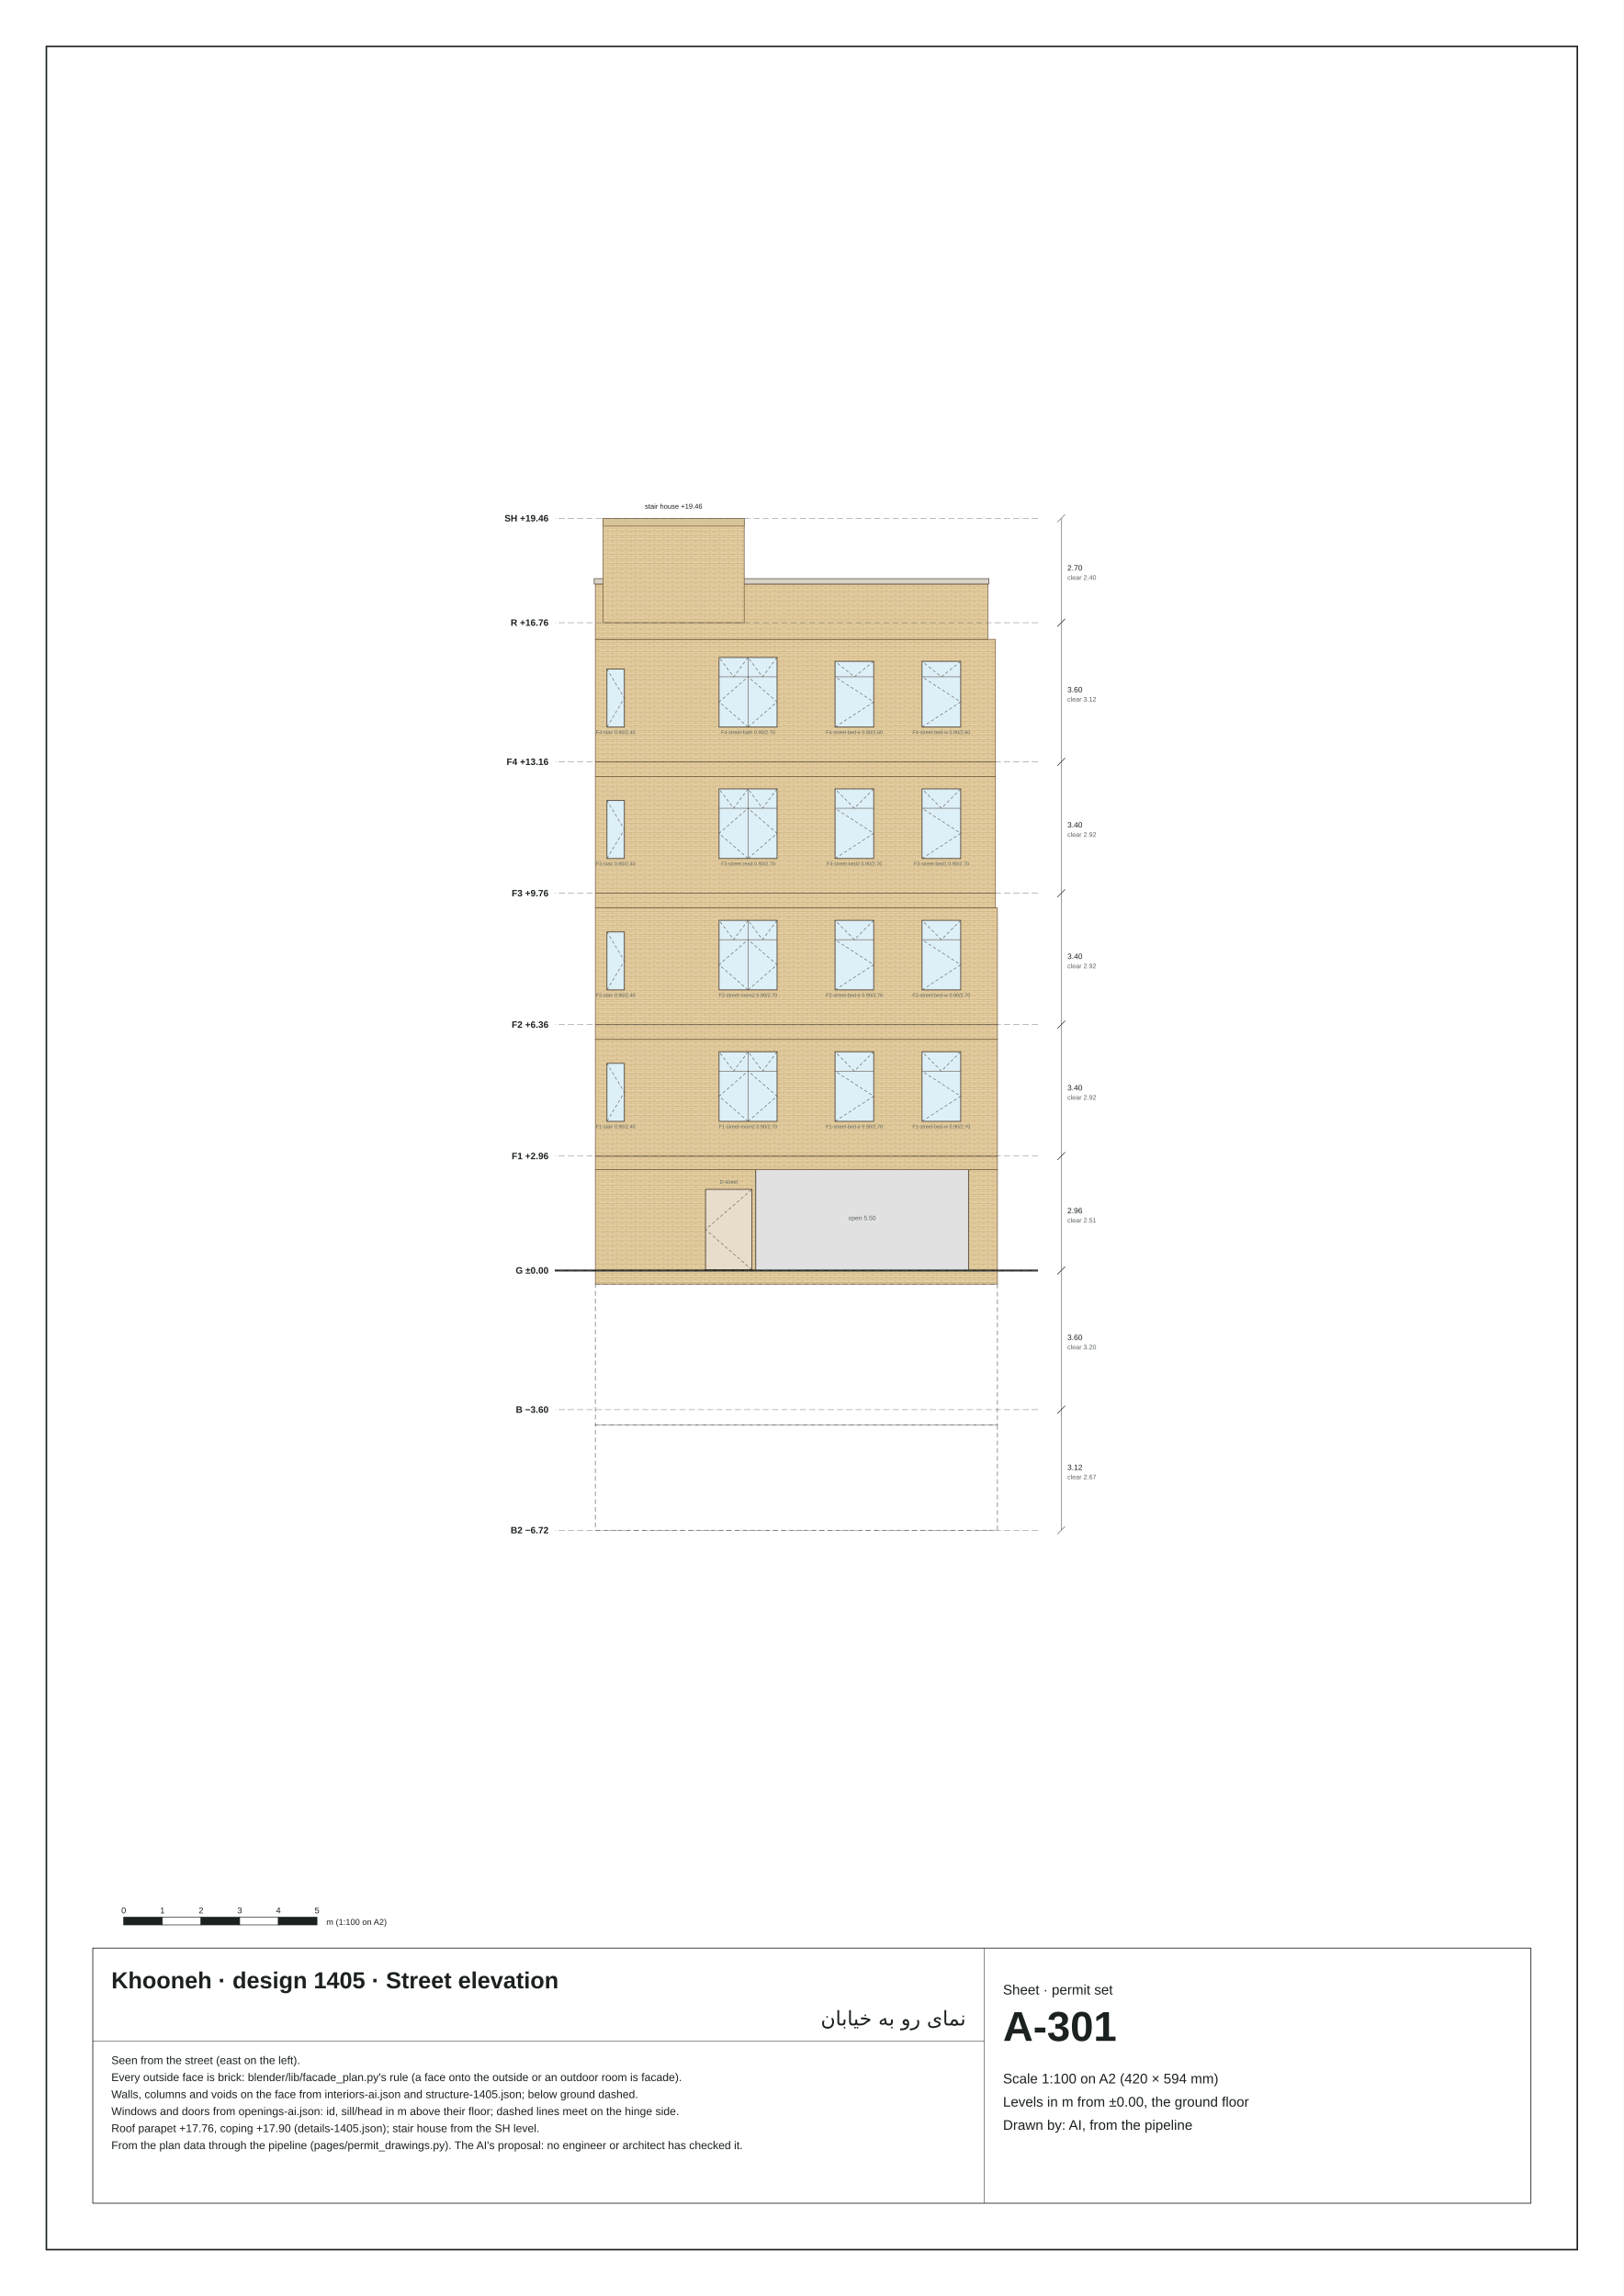
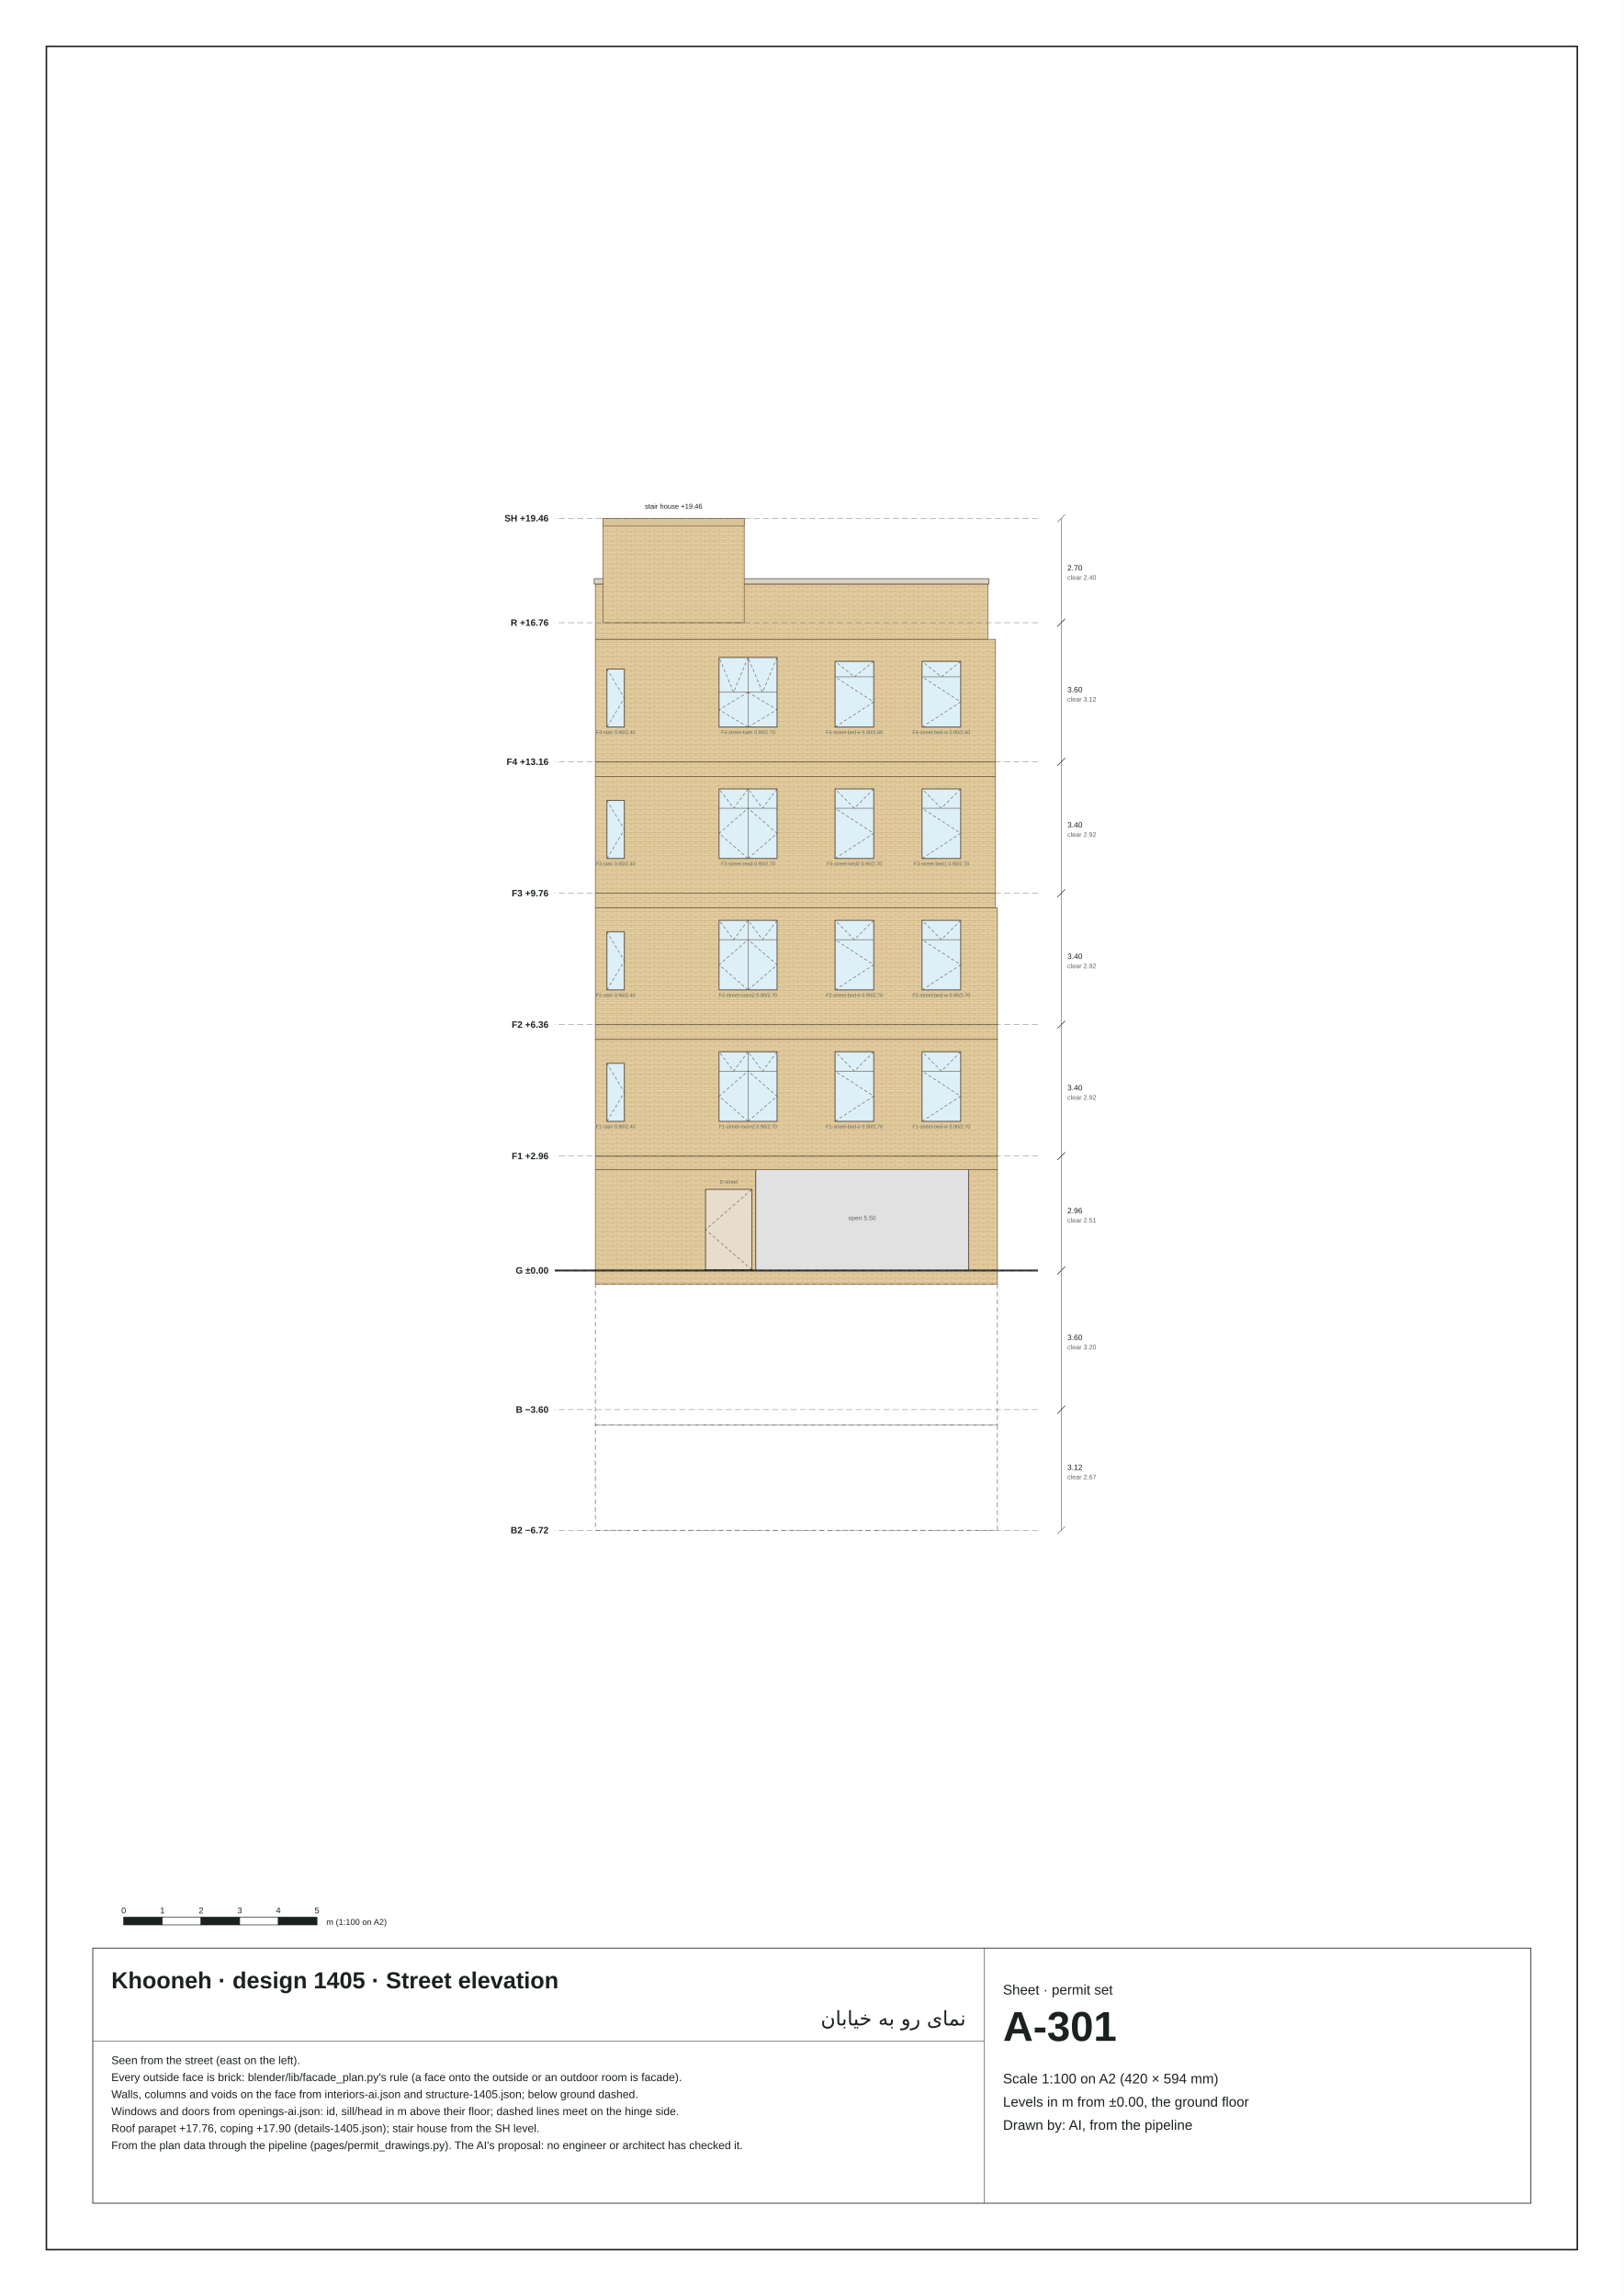
<svg xmlns="http://www.w3.org/2000/svg" width="420mm" height="594mm" viewBox="0 0 2100 2970">
  <style>svg{background:#fff}.frame{fill:none;stroke:#1B2120;stroke-width:2}.tb{fill:#fff;stroke:#1B2120;stroke-width:1}.tb-l{stroke:#1B2120;stroke-width:.6}.tbt{font-family:'Helvetica Neue',Arial,sans-serif;fill:#1B2120}.tbf{font-family:'Vazirmatn','Tahoma',sans-serif;fill:#1B2120;direction:rtl;unicode-bidi:embed}.t{font-family:'Helvetica Neue',Arial,sans-serif;fill:#1B2120;paint-order:stroke;stroke:#fff;stroke-width:2.2;stroke-linejoin:round}.t-m{font-family:'Helvetica Neue',Arial,sans-serif;fill:#5C6461}.t-r{font-family:'Helvetica Neue',Arial,sans-serif;fill:#A8321F}.earth{fill:url(#earth);stroke:none}.room{fill:#fff;stroke:none}.sky{fill:#F3F8FB;stroke:none}.conc{fill:#9AA19E;stroke:#1B2120;stroke-width:1}.wall{fill:#C9CCC7;stroke:#1B2120;stroke-width:.8}.glassw{fill:#DDEFF7;stroke:#4A88A8;stroke-width:.6}.fin{fill:#ECEAE4;stroke:#6E6A62;stroke-width:.4}.sd{fill:#E7D3C8;stroke:#A8321F;stroke-width:.8}.gap{fill:#fff;stroke:none}.glz{stroke:#0E8C98;stroke-width:1.1}.leaf{stroke:#1B2120;stroke-width:.8}.datum{stroke:#5C6461;stroke-width:.5;stroke-dasharray:8 4}.ground{stroke:#1B2120;stroke-width:2.4}.dim{stroke:#3A413E;stroke-width:.6;fill:none}.brick{fill:url(#brick);stroke:#6B5134;stroke-width:.8}.void{fill:#3A413E;fill-opacity:.16;stroke:#3A413E;stroke-width:.6}.under{fill:none;stroke:#5C6461;stroke-width:.8;stroke-dasharray:6 4}.slabedge{fill:#D8C49A;stroke:#6B5134;stroke-width:.6}.coping{fill:#D9D3C7;stroke:#4B3F33;stroke-width:.8}.win{fill:#DDEFF7;stroke:#4B3F33;stroke-width:1}.sash{stroke:#4B3F33;stroke-width:.6;fill:none}.swing{stroke:#4B3F33;stroke-width:.6;stroke-dasharray:4 3;fill:none}.door{fill:#E8DCCB;stroke:#4B3F33;stroke-width:1}.rail{stroke:#4B3F33;stroke-width:1;fill:none}.party{fill:url(#party);stroke:#1B2120;stroke-width:.8}.party-up{fill:url(#partyup);stroke:#A8321F;stroke-width:1}.beyond{fill:none;stroke:#5C6461;stroke-width:.7;stroke-dasharray:3 3}.plot{fill:none;stroke:#1B2120;stroke-width:2;stroke-dasharray:18 5 3 5}.bldg{fill:#C9CCC7;stroke:#1B2120;stroke-width:1.6}.court{fill:#DCEACF;stroke:#4E7A3A;stroke-width:1.2}.yard{fill:#EEF2EA;stroke:none}.proj{fill:none;stroke:#1B2120;stroke-width:1;stroke-dasharray:8 4}.north{fill:#1B2120}.north-ring{fill:#fff;stroke:#1B2120;stroke-width:1}</style>
  <defs>
    <pattern id="earth" width="14" height="14" patternUnits="userSpaceOnUse" patternTransform="rotate(45)">
      <rect width="14" height="14" fill="#EFE7D8" />
      <line x1="0" y1="0" x2="0" y2="14" stroke="#B9A985" stroke-width="1" />
    </pattern>
    <pattern id="brick" width="12" height="6" patternUnits="userSpaceOnUse">
      <rect width="12" height="6" fill="#E3CDA0" />
      <path d="M0 6H12M6 0V3M0 3H12M0 3V6M12 3V6" stroke="#B89A66" stroke-width=".4" fill="none" />
    </pattern>
    <pattern id="party" width="8" height="8" patternUnits="userSpaceOnUse" patternTransform="rotate(45)">
      <rect width="8" height="8" fill="#D5D8D3" />
      <line x1="0" y1="0" x2="0" y2="8" stroke="#8A918E" stroke-width="1.2" />
    </pattern>
    <pattern id="partyup" width="8" height="8" patternUnits="userSpaceOnUse" patternTransform="rotate(-45)">
      <rect width="8" height="8" fill="#ECDDD6" />
      <line x1="0" y1="0" x2="0" y2="8" stroke="#B98A7A" stroke-width="1.2" />
    </pattern>
  </defs>
  <rect width="2100" height="2970" fill="#fff" />
  <rect class="frame" x="60" y="60" width="1980" height="2850" />
  <g class="elevation" data-face="street">
    <rect class="under" x="770" y="1843.5" width="520" height="136" data-level="B2" />
    <rect class="under" x="770" y="1661" width="520" height="182.5" data-level="B" />
    <rect class="brick" x="770" y="1643.5" width="520" height="17.5" data-level="G" />
    <rect class="brick" x="1252.5" y="1513" width="37.5" height="130.5" />
    <rect class="brick" x="770" y="1513" width="207.5" height="130.5" />
    <rect class="void" x="977.5" y="1513" width="275" height="130.5" data-gap="G" />
    <rect class="brick" x="770" y="1495.5" width="520" height="17.5" data-level="F1" />
    <rect class="brick" x="770" y="1344.5" width="520" height="151" />
    <rect class="brick" x="770" y="1325.5" width="520" height="19" data-level="F2" />
    <rect class="brick" x="770" y="1174.5" width="520" height="151" />
    <rect class="brick" x="770" y="1155.5" width="517.5" height="19" data-level="F3" />
    <rect class="brick" x="770" y="1004.5" width="517.5" height="151" />
    <rect class="brick" x="770" y="985.5" width="517.5" height="19" data-level="F4" />
    <rect class="brick" x="770" y="827" width="517.5" height="158.5" />
    <rect class="brick" x="770" y="755.5" width="507.5" height="71.5" data-el="parapet" />
    <rect class="coping" x="768.5" y="748.5" width="510.5" height="7" />
    <rect class="brick" x="780" y="670.5" width="182.5" height="135" data-el="stair-house" />
    <rect class="slabedge" x="780" y="670.5" width="182.5" height="10" />
    <g class="window" data-open="F1-stair">
      <rect class="win" x="785" y="1375.5" width="22.5" height="75" />
      <polyline class="swing" points="785,1450.5 807.5,1413 785,1375.5" />
    </g>
    <g class="window" data-open="F1-street-bed-e">
      <rect class="win" x="1080" y="1360.5" width="50" height="90" />
      <polyline class="swing" points="1080,1450.5 1130,1418 1080,1385.5" />
      <line class="sash" x1="1130" y1="1385.5" x2="1080" y2="1385.5" />
      <polyline class="swing" points="1130,1360.5 1105,1385.5 1080,1360.5" />
    </g>
    <g class="window" data-open="F1-street-bed-w">
      <rect class="win" x="1192.5" y="1360.5" width="50" height="90" />
      <polyline class="swing" points="1192.5,1450.5 1242.5,1418 1192.5,1385.5" />
      <line class="sash" x1="1242.5" y1="1385.5" x2="1192.5" y2="1385.5" />
      <polyline class="swing" points="1242.5,1360.5 1217.5,1385.5 1192.5,1360.5" />
    </g>
    <g class="window" data-open="F1-street-room2">
      <rect class="win" x="930" y="1360.5" width="75" height="90" />
      <line class="sash" x1="967.5" y1="1450.5" x2="967.5" y2="1360.5" />
      <polyline class="swing" points="967.5,1450.5 1005,1418 967.5,1385.5" />
      <polyline class="swing" points="967.5,1450.5 930,1418 967.5,1385.5" />
      <line class="sash" x1="1005" y1="1385.5" x2="967.5" y2="1385.5" />
      <polyline class="swing" points="1005,1360.5 986.2,1385.5 967.5,1360.5" />
      <line class="sash" x1="967.5" y1="1385.5" x2="930" y2="1385.5" />
      <polyline class="swing" points="967.5,1360.5 948.8,1385.5 930,1360.5" />
    </g>
    <g class="window" data-open="F2-stair">
      <rect class="win" x="785" y="1205.5" width="22.5" height="75" />
      <polyline class="swing" points="785,1280.5 807.5,1243 785,1205.5" />
    </g>
    <g class="window" data-open="F2-street-bed-e">
      <rect class="win" x="1080" y="1190.5" width="50" height="90" />
      <polyline class="swing" points="1080,1280.5 1130,1248 1080,1215.5" />
      <line class="sash" x1="1130" y1="1215.5" x2="1080" y2="1215.5" />
      <polyline class="swing" points="1130,1190.5 1105,1215.5 1080,1190.5" />
    </g>
    <g class="window" data-open="F2-street-bed-w">
      <rect class="win" x="1192.5" y="1190.5" width="50" height="90" />
      <polyline class="swing" points="1192.5,1280.5 1242.5,1248 1192.5,1215.5" />
      <line class="sash" x1="1242.5" y1="1215.5" x2="1192.5" y2="1215.5" />
      <polyline class="swing" points="1242.5,1190.5 1217.5,1215.5 1192.5,1190.5" />
    </g>
    <g class="window" data-open="F2-street-room2">
      <rect class="win" x="930" y="1190.5" width="75" height="90" />
      <line class="sash" x1="967.5" y1="1280.5" x2="967.5" y2="1190.5" />
      <polyline class="swing" points="967.5,1280.5 1005,1248 967.5,1215.5" />
      <polyline class="swing" points="967.5,1280.5 930,1248 967.5,1215.5" />
      <line class="sash" x1="1005" y1="1215.5" x2="967.5" y2="1215.5" />
      <polyline class="swing" points="1005,1190.5 986.2,1215.5 967.5,1190.5" />
      <line class="sash" x1="967.5" y1="1215.5" x2="930" y2="1215.5" />
      <polyline class="swing" points="967.5,1190.5 948.8,1215.5 930,1190.5" />
    </g>
    <g class="window" data-open="F3-stair">
      <rect class="win" x="785" y="1035.5" width="22.5" height="75" />
      <polyline class="swing" points="785,1110.5 807.5,1073 785,1035.5" />
    </g>
    <g class="window" data-open="F3-street-bed1">
      <rect class="win" x="1192.5" y="1020.5" width="50" height="90" />
      <polyline class="swing" points="1192.5,1110.5 1242.5,1078 1192.5,1045.5" />
      <line class="sash" x1="1242.5" y1="1045.5" x2="1192.5" y2="1045.5" />
      <polyline class="swing" points="1242.5,1020.5 1217.5,1045.5 1192.5,1020.5" />
    </g>
    <g class="window" data-open="F3-street-bed2">
      <rect class="win" x="1080" y="1020.5" width="50" height="90" />
      <polyline class="swing" points="1080,1110.5 1130,1078 1080,1045.5" />
      <line class="sash" x1="1130" y1="1045.5" x2="1080" y2="1045.5" />
      <polyline class="swing" points="1130,1020.5 1105,1045.5 1080,1020.5" />
    </g>
    <g class="window" data-open="F3-street-read">
      <rect class="win" x="930" y="1020.5" width="75" height="90" />
      <line class="sash" x1="967.5" y1="1110.5" x2="967.5" y2="1020.5" />
      <polyline class="swing" points="967.5,1110.5 1005,1078 967.5,1045.5" />
      <polyline class="swing" points="967.5,1110.5 930,1078 967.5,1045.5" />
      <line class="sash" x1="1005" y1="1045.5" x2="967.5" y2="1045.5" />
      <polyline class="swing" points="1005,1020.5 986.2,1045.5 967.5,1020.5" />
      <line class="sash" x1="967.5" y1="1045.5" x2="930" y2="1045.5" />
      <polyline class="swing" points="967.5,1020.5 948.8,1045.5 930,1020.5" />
    </g>
    <g class="window" data-open="F4-stair">
      <rect class="win" x="785" y="865.5" width="22.5" height="75" />
      <polyline class="swing" points="785,940.5 807.5,903 785,865.5" />
    </g>
    <g class="window" data-open="F4-street-bath">
      <rect class="win" x="930" y="850.5" width="75" height="90" />
      <line class="sash" x1="967.5" y1="940.5" x2="967.5" y2="850.5" />
-       <polyline class="swing" points="967.5,940.5 1005,908 967.5,875.5" />
-       <polyline class="swing" points="967.5,940.5 930,908 967.5,875.5" />
-       <line class="sash" x1="1005" y1="875.5" x2="967.5" y2="875.5" />
-       <polyline class="swing" points="1005,850.5 986.2,875.5 967.5,850.5" />
-       <line class="sash" x1="967.5" y1="875.5" x2="930" y2="875.5" />
-       <polyline class="swing" points="967.5,850.5 948.8,875.5 930,850.5" />
+       <polyline class="swing" points="967.5,940.5 1005,918 967.5,895.5" />
+       <polyline class="swing" points="967.5,940.5 930,918 967.5,895.5" />
+       <line class="sash" x1="1005" y1="895.5" x2="967.5" y2="895.5" />
+       <polyline class="swing" points="1005,850.5 986.2,895.5 967.5,850.5" />
+       <line class="sash" x1="967.5" y1="895.5" x2="930" y2="895.5" />
+       <polyline class="swing" points="967.5,850.5 948.8,895.5 930,850.5" />
    </g>
    <g class="window" data-open="F4-street-bed-e">
      <rect class="win" x="1080" y="855.5" width="50" height="85" />
      <polyline class="swing" points="1080,940.5 1130,908 1080,875.5" />
      <line class="sash" x1="1130" y1="875.5" x2="1080" y2="875.5" />
      <polyline class="swing" points="1130,855.5 1105,875.5 1080,855.5" />
    </g>
    <g class="window" data-open="F4-street-bed-w">
      <rect class="win" x="1192.5" y="855.5" width="50" height="85" />
      <polyline class="swing" points="1192.5,940.5 1242.5,908 1192.5,875.5" />
      <line class="sash" x1="1242.5" y1="875.5" x2="1192.5" y2="875.5" />
      <polyline class="swing" points="1242.5,855.5 1217.5,875.5 1192.5,855.5" />
    </g>
    <g class="door" data-open="G:None|lobby">
      <rect class="door" x="912.5" y="1538.5" width="60" height="104" />
      <polyline class="swing" points="972.5,1642.5 912.5,1590.5 972.5,1538.5" />
    </g>
    <line class="ground" x1="1342.5" y1="1643.5" x2="717.5" y2="1643.5" />
    <g class="lvl" data-level="B2" data-z="-6.72">
      <line class="datum" x1="1342.5" y1="1979.5" x2="717.5" y2="1979.5" />
      <text class="t" x="709.5" y="1983.5" font-size="12" text-anchor="end" font-weight="600">B2 −6.72</text>
    </g>
    <g class="lvl" data-level="B" data-z="-3.60">
      <line class="datum" x1="1342.5" y1="1823.5" x2="717.5" y2="1823.5" />
      <text class="t" x="709.5" y="1827.5" font-size="12" text-anchor="end" font-weight="600">B −3.60</text>
    </g>
    <g class="lvl" data-level="G" data-z="0.00">
      <line class="datum" x1="1342.5" y1="1643.5" x2="717.5" y2="1643.5" />
      <text class="t" x="709.5" y="1647.5" font-size="12" text-anchor="end" font-weight="600">G ±0.00</text>
    </g>
    <g class="lvl" data-level="F1" data-z="2.96">
      <line class="datum" x1="1342.5" y1="1495.5" x2="717.5" y2="1495.5" />
      <text class="t" x="709.5" y="1499.5" font-size="12" text-anchor="end" font-weight="600">F1 +2.96</text>
    </g>
    <g class="lvl" data-level="F2" data-z="6.36">
      <line class="datum" x1="1342.5" y1="1325.5" x2="717.5" y2="1325.5" />
      <text class="t" x="709.5" y="1329.5" font-size="12" text-anchor="end" font-weight="600">F2 +6.36</text>
    </g>
    <g class="lvl" data-level="F3" data-z="9.76">
      <line class="datum" x1="1342.5" y1="1155.5" x2="717.5" y2="1155.5" />
      <text class="t" x="709.5" y="1159.5" font-size="12" text-anchor="end" font-weight="600">F3 +9.76</text>
    </g>
    <g class="lvl" data-level="F4" data-z="13.16">
      <line class="datum" x1="1342.5" y1="985.5" x2="717.5" y2="985.5" />
      <text class="t" x="709.5" y="989.5" font-size="12" text-anchor="end" font-weight="600">F4 +13.16</text>
    </g>
    <g class="lvl" data-level="R" data-z="16.76">
      <line class="datum" x1="1342.5" y1="805.5" x2="717.5" y2="805.5" />
      <text class="t" x="709.5" y="809.5" font-size="12" text-anchor="end" font-weight="600">R +16.76</text>
    </g>
    <g class="lvl" data-level="SH" data-z="19.46">
      <line class="datum" x1="1342.5" y1="670.5" x2="717.5" y2="670.5" />
      <text class="t" x="709.5" y="674.5" font-size="12" text-anchor="end" font-weight="600">SH +19.46</text>
    </g>
    <line class="dim" x1="1372.5" y1="1979.5" x2="1372.5" y2="670.5" />
    <line class="dim" x1="1367.5" y1="1984.5" x2="1377.5" y2="1974.5" />
    <line class="dim" x1="1367.5" y1="1828.5" x2="1377.5" y2="1818.5" />
    <text class="t" x="1380.5" y="1901.5" font-size="10" data-storey="B2">3.12</text>
    <text class="t-m" x="1380.5" y="1913.5" font-size="8.5">clear 2.67</text>
    <line class="dim" x1="1367.5" y1="1828.5" x2="1377.5" y2="1818.5" />
    <line class="dim" x1="1367.5" y1="1648.5" x2="1377.5" y2="1638.5" />
    <text class="t" x="1380.5" y="1733.5" font-size="10" data-storey="B">3.60</text>
    <text class="t-m" x="1380.5" y="1745.5" font-size="8.5">clear 3.20</text>
    <line class="dim" x1="1367.5" y1="1648.5" x2="1377.5" y2="1638.5" />
    <line class="dim" x1="1367.5" y1="1500.5" x2="1377.5" y2="1490.5" />
    <text class="t" x="1380.5" y="1569.5" font-size="10" data-storey="G">2.96</text>
    <text class="t-m" x="1380.5" y="1581.5" font-size="8.5">clear 2.51</text>
    <line class="dim" x1="1367.5" y1="1500.5" x2="1377.5" y2="1490.5" />
    <line class="dim" x1="1367.5" y1="1330.5" x2="1377.5" y2="1320.5" />
    <text class="t" x="1380.5" y="1410.5" font-size="10" data-storey="F1">3.40</text>
    <text class="t-m" x="1380.5" y="1422.5" font-size="8.5">clear 2.92</text>
    <line class="dim" x1="1367.5" y1="1330.5" x2="1377.5" y2="1320.5" />
    <line class="dim" x1="1367.5" y1="1160.5" x2="1377.5" y2="1150.5" />
    <text class="t" x="1380.5" y="1240.5" font-size="10" data-storey="F2">3.40</text>
    <text class="t-m" x="1380.5" y="1252.5" font-size="8.5">clear 2.92</text>
    <line class="dim" x1="1367.5" y1="1160.5" x2="1377.5" y2="1150.5" />
    <line class="dim" x1="1367.5" y1="990.5" x2="1377.5" y2="980.5" />
    <text class="t" x="1380.5" y="1070.5" font-size="10" data-storey="F3">3.40</text>
    <text class="t-m" x="1380.5" y="1082.5" font-size="8.5">clear 2.92</text>
    <line class="dim" x1="1367.5" y1="990.5" x2="1377.5" y2="980.5" />
    <line class="dim" x1="1367.5" y1="810.5" x2="1377.5" y2="800.5" />
    <text class="t" x="1380.5" y="895.5" font-size="10" data-storey="F4">3.60</text>
    <text class="t-m" x="1380.5" y="907.5" font-size="8.5">clear 3.12</text>
    <line class="dim" x1="1367.5" y1="810.5" x2="1377.5" y2="800.5" />
    <line class="dim" x1="1367.5" y1="675.5" x2="1377.5" y2="665.5" />
    <text class="t" x="1380.5" y="738" font-size="10" data-storey="R">2.70</text>
    <text class="t-m" x="1380.5" y="750" font-size="8.5">clear 2.40</text>
    <text class="t-m" x="1115" y="1578.2" font-size="8" text-anchor="middle">open 5.50</text>
    <text class="t" x="871.2" y="658" font-size="9" text-anchor="middle">stair house +19.46</text>
    <text class="t-m" x="796.2" y="1459.5" font-size="6.5" text-anchor="middle">F1-stair 0.90/2.40</text>
    <text class="t-m" x="1105" y="1459.5" font-size="6.5" text-anchor="middle">F1-street-bed-e 0.90/2.70</text>
    <text class="t-m" x="1217.5" y="1459.5" font-size="6.5" text-anchor="middle">F1-street-bed-w 0.90/2.70</text>
    <text class="t-m" x="967.5" y="1459.5" font-size="6.5" text-anchor="middle">F1-street-room2 0.90/2.70</text>
    <text class="t-m" x="796.2" y="1289.5" font-size="6.5" text-anchor="middle">F2-stair 0.90/2.40</text>
    <text class="t-m" x="1105" y="1289.5" font-size="6.5" text-anchor="middle">F2-street-bed-e 0.90/2.70</text>
    <text class="t-m" x="1217.5" y="1289.5" font-size="6.5" text-anchor="middle">F2-street-bed-w 0.90/2.70</text>
    <text class="t-m" x="967.5" y="1289.5" font-size="6.5" text-anchor="middle">F2-street-room2 0.90/2.70</text>
    <text class="t-m" x="796.2" y="1119.5" font-size="6.5" text-anchor="middle">F3-stair 0.90/2.40</text>
    <text class="t-m" x="1217.5" y="1119.5" font-size="6.5" text-anchor="middle">F3-street-bed1 0.90/2.70</text>
    <text class="t-m" x="1105" y="1119.5" font-size="6.5" text-anchor="middle">F3-street-bed2 0.90/2.70</text>
    <text class="t-m" x="967.5" y="1119.5" font-size="6.5" text-anchor="middle">F3-street-read 0.90/2.70</text>
    <text class="t-m" x="796.2" y="949.5" font-size="6.5" text-anchor="middle">F4-stair 0.90/2.40</text>
    <text class="t-m" x="967.5" y="949.5" font-size="6.5" text-anchor="middle">F4-street-bath 0.90/2.70</text>
    <text class="t-m" x="1105" y="949.5" font-size="6.5" text-anchor="middle">F4-street-bed-e 0.90/2.60</text>
    <text class="t-m" x="1217.5" y="949.5" font-size="6.5" text-anchor="middle">F4-street-bed-w 0.90/2.60</text>
    <text class="t-m" x="942.5" y="1531" font-size="6.5" text-anchor="middle">D-street</text>
  </g>
  <rect x="160" y="2480" width="50" height="10" fill="#1B2120" stroke="#1B2120" stroke-width=".8" />
  <rect x="210" y="2480" width="50" height="10" fill="#fff" stroke="#1B2120" stroke-width=".8" />
  <rect x="260" y="2480" width="50" height="10" fill="#1B2120" stroke="#1B2120" stroke-width=".8" />
  <rect x="310" y="2480" width="50" height="10" fill="#fff" stroke="#1B2120" stroke-width=".8" />
  <rect x="360" y="2480" width="50" height="10" fill="#1B2120" stroke="#1B2120" stroke-width=".8" />
  <text class="tbt" x="160" y="2475" font-size="11" text-anchor="middle">0</text>
  <text class="tbt" x="210" y="2475" font-size="11" text-anchor="middle">1</text>
  <text class="tbt" x="260" y="2475" font-size="11" text-anchor="middle">2</text>
  <text class="tbt" x="310" y="2475" font-size="11" text-anchor="middle">3</text>
  <text class="tbt" x="360" y="2475" font-size="11" text-anchor="middle">4</text>
  <text class="tbt" x="410" y="2475" font-size="11" text-anchor="middle">5</text>
  <text class="tbt" x="422" y="2490" font-size="11">m  (1:100 on A2)</text>
  <rect class="tb" x="120" y="2520" width="1860" height="330" />
  <line class="tb-l" x1="1273.2" y1="2520" x2="1273.2" y2="2850" />
  <line class="tb-l" x1="120" y1="2640" x2="1273.2" y2="2640" />
  <text class="tbt" x="144" y="2572" font-size="30" font-weight="700">Khooneh · design 1405 · Street elevation</text>
  <text class="tbf" x="1249.2" y="2620" font-size="26" text-anchor="start">نمای رو به خیابان</text>
  <text class="tbt" x="144" y="2670" font-size="14.5">Seen from the street (east on the left).</text>
  <text class="tbt" x="144" y="2692" font-size="14.5">Every outside face is brick: blender/lib/facade_plan.py's rule (a face onto the outside or an outdoor room is facade).</text>
  <text class="tbt" x="144" y="2714" font-size="14.5">Walls, columns and voids on the face from interiors-ai.json and structure-1405.json; below ground dashed.</text>
  <text class="tbt" x="144" y="2736" font-size="14.5">Windows and doors from openings-ai.json: id, sill/head in m above their floor; dashed lines meet on the hinge side.</text>
  <text class="tbt" x="144" y="2758" font-size="14.5">Roof parapet +17.76, coping +17.90 (details-1405.json); stair house from the SH level.</text>
  <text class="tbt" x="144" y="2780" font-size="14.5">From the plan data through the pipeline (pages/permit_drawings.py). The AI's proposal: no engineer or architect has checked it.</text>
  <text class="tbt" x="1297.2" y="2580" font-size="18">Sheet · permit set</text>
  <text class="tbt" x="1297.2" y="2640" font-size="54" font-weight="700">A-301</text>
  <text class="tbt" x="1297.2" y="2695" font-size="18">Scale 1:100 on A2 (420 × 594 mm)</text>
  <text class="tbt" x="1297.2" y="2725" font-size="18">Levels in m from ±0.00, the ground floor</text>
  <text class="tbt" x="1297.2" y="2755" font-size="18">Drawn by: AI, from the pipeline</text>
</svg>
